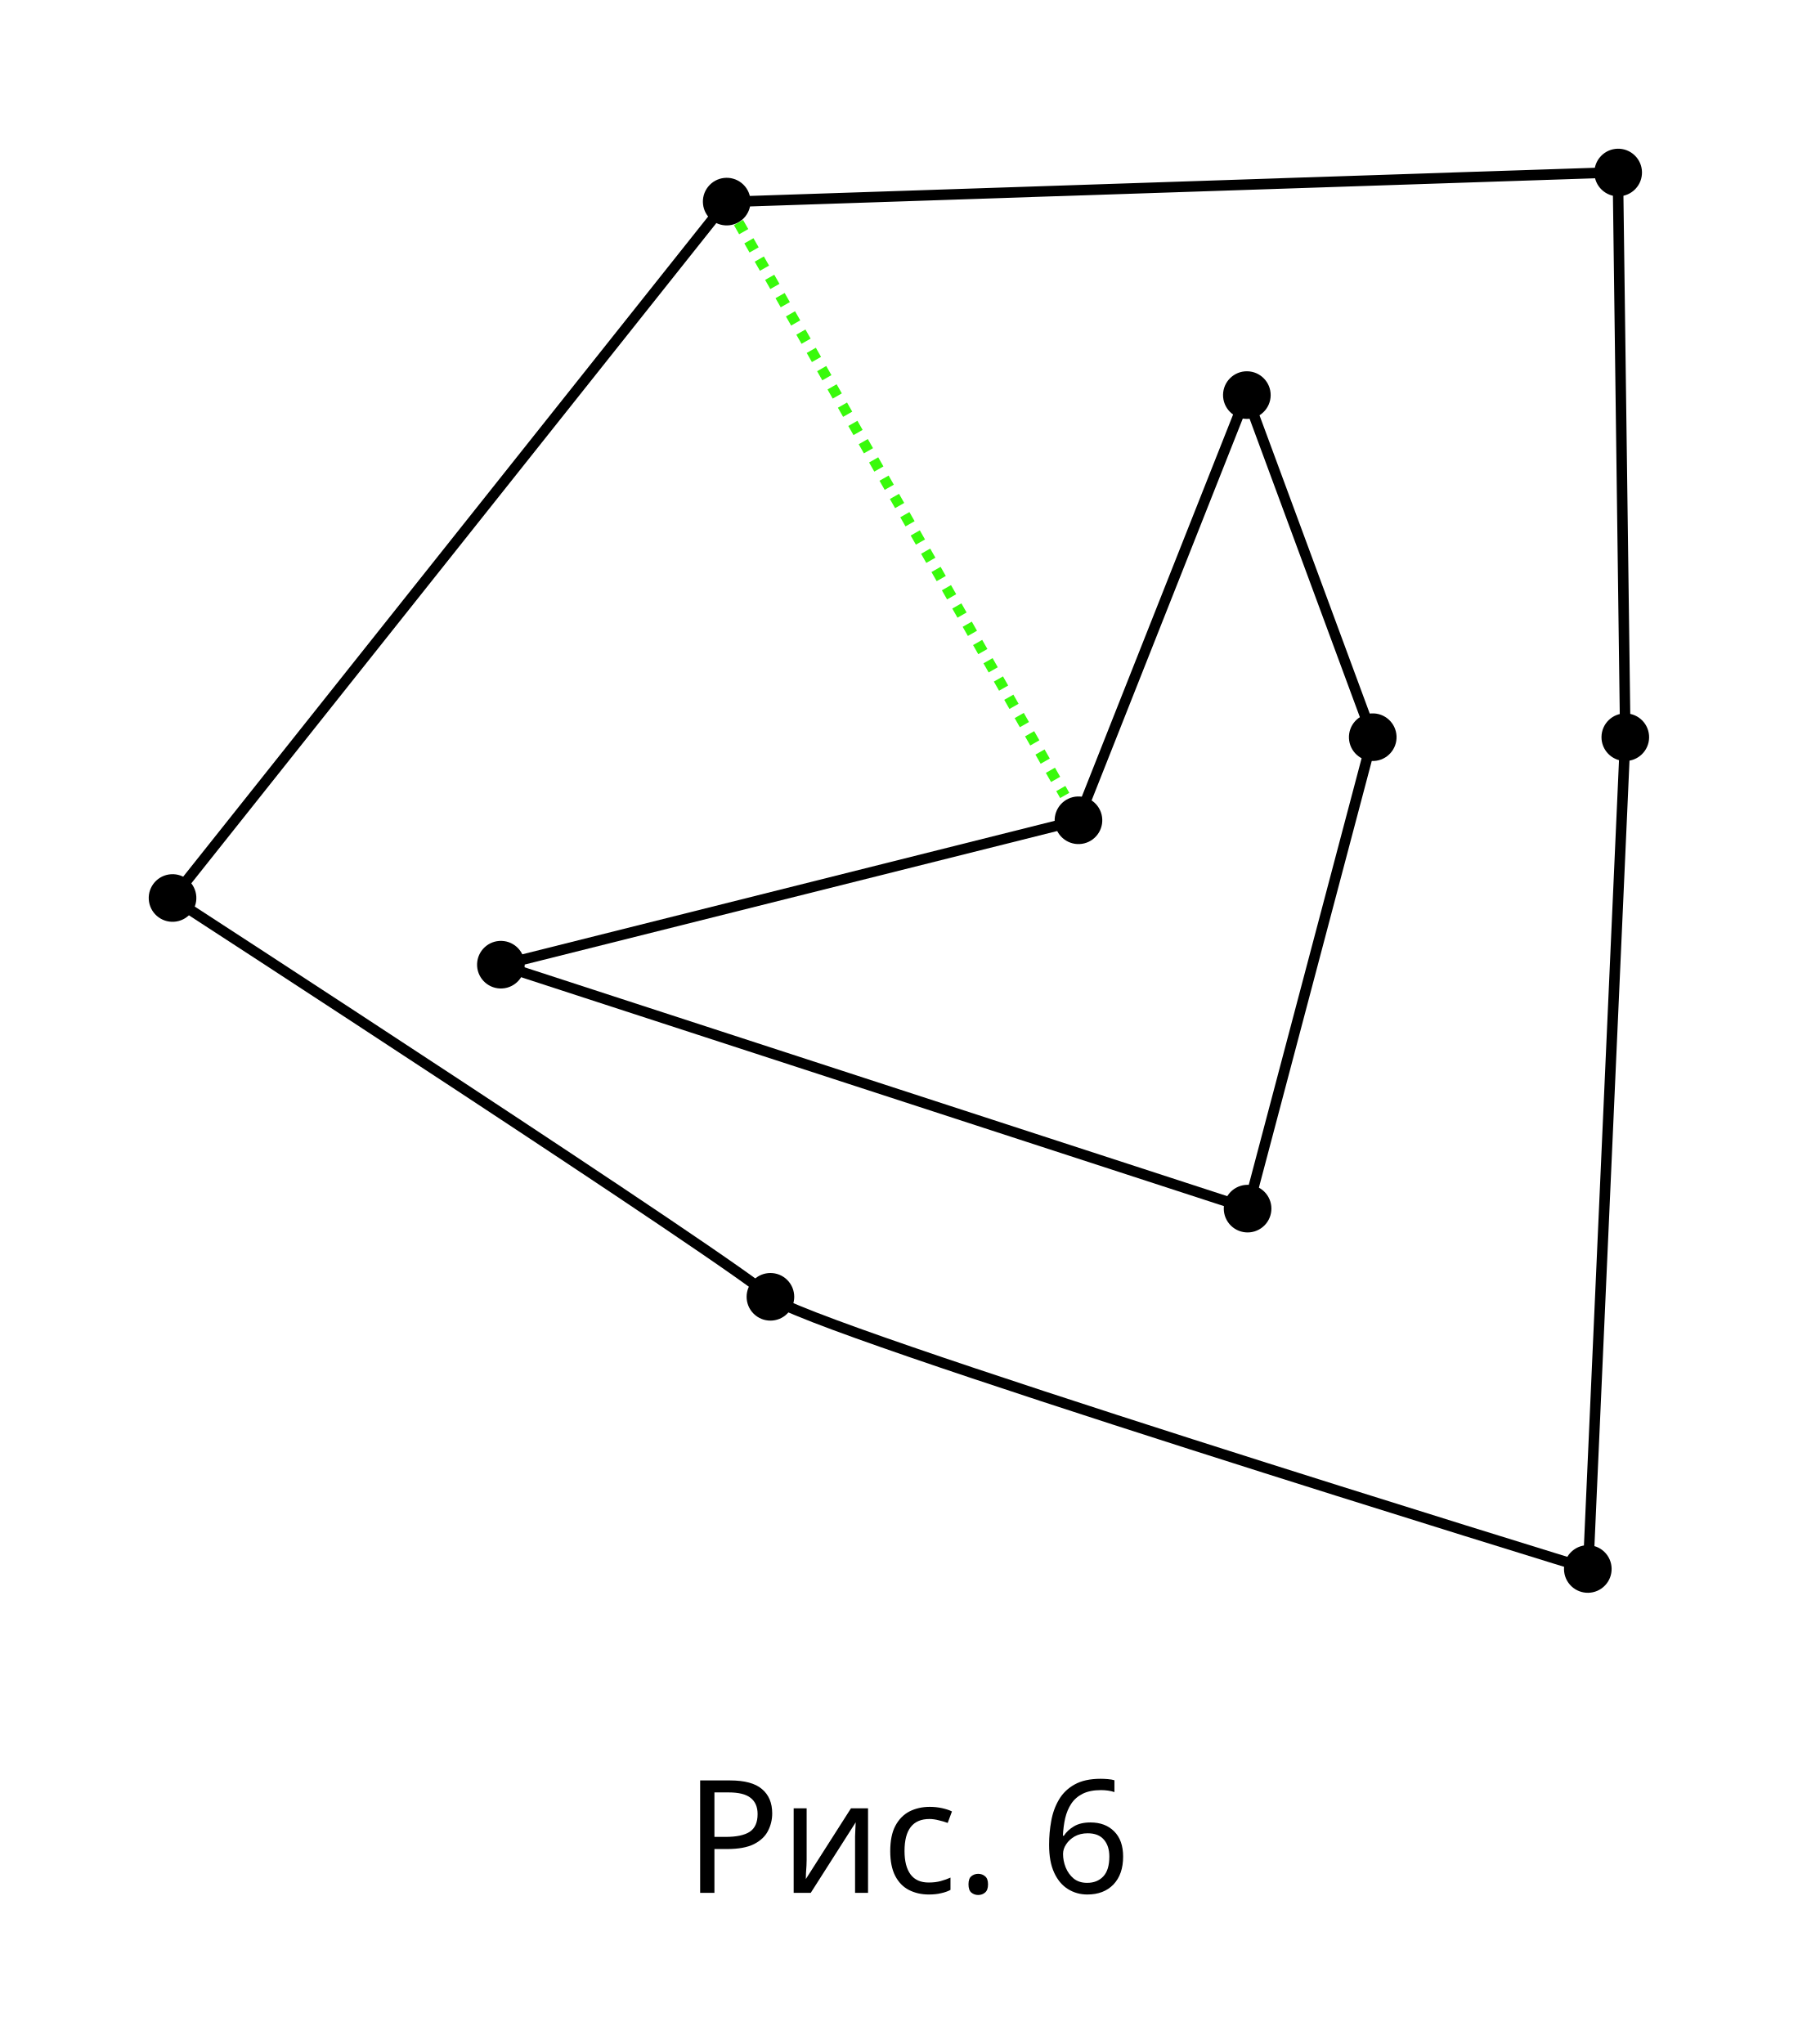
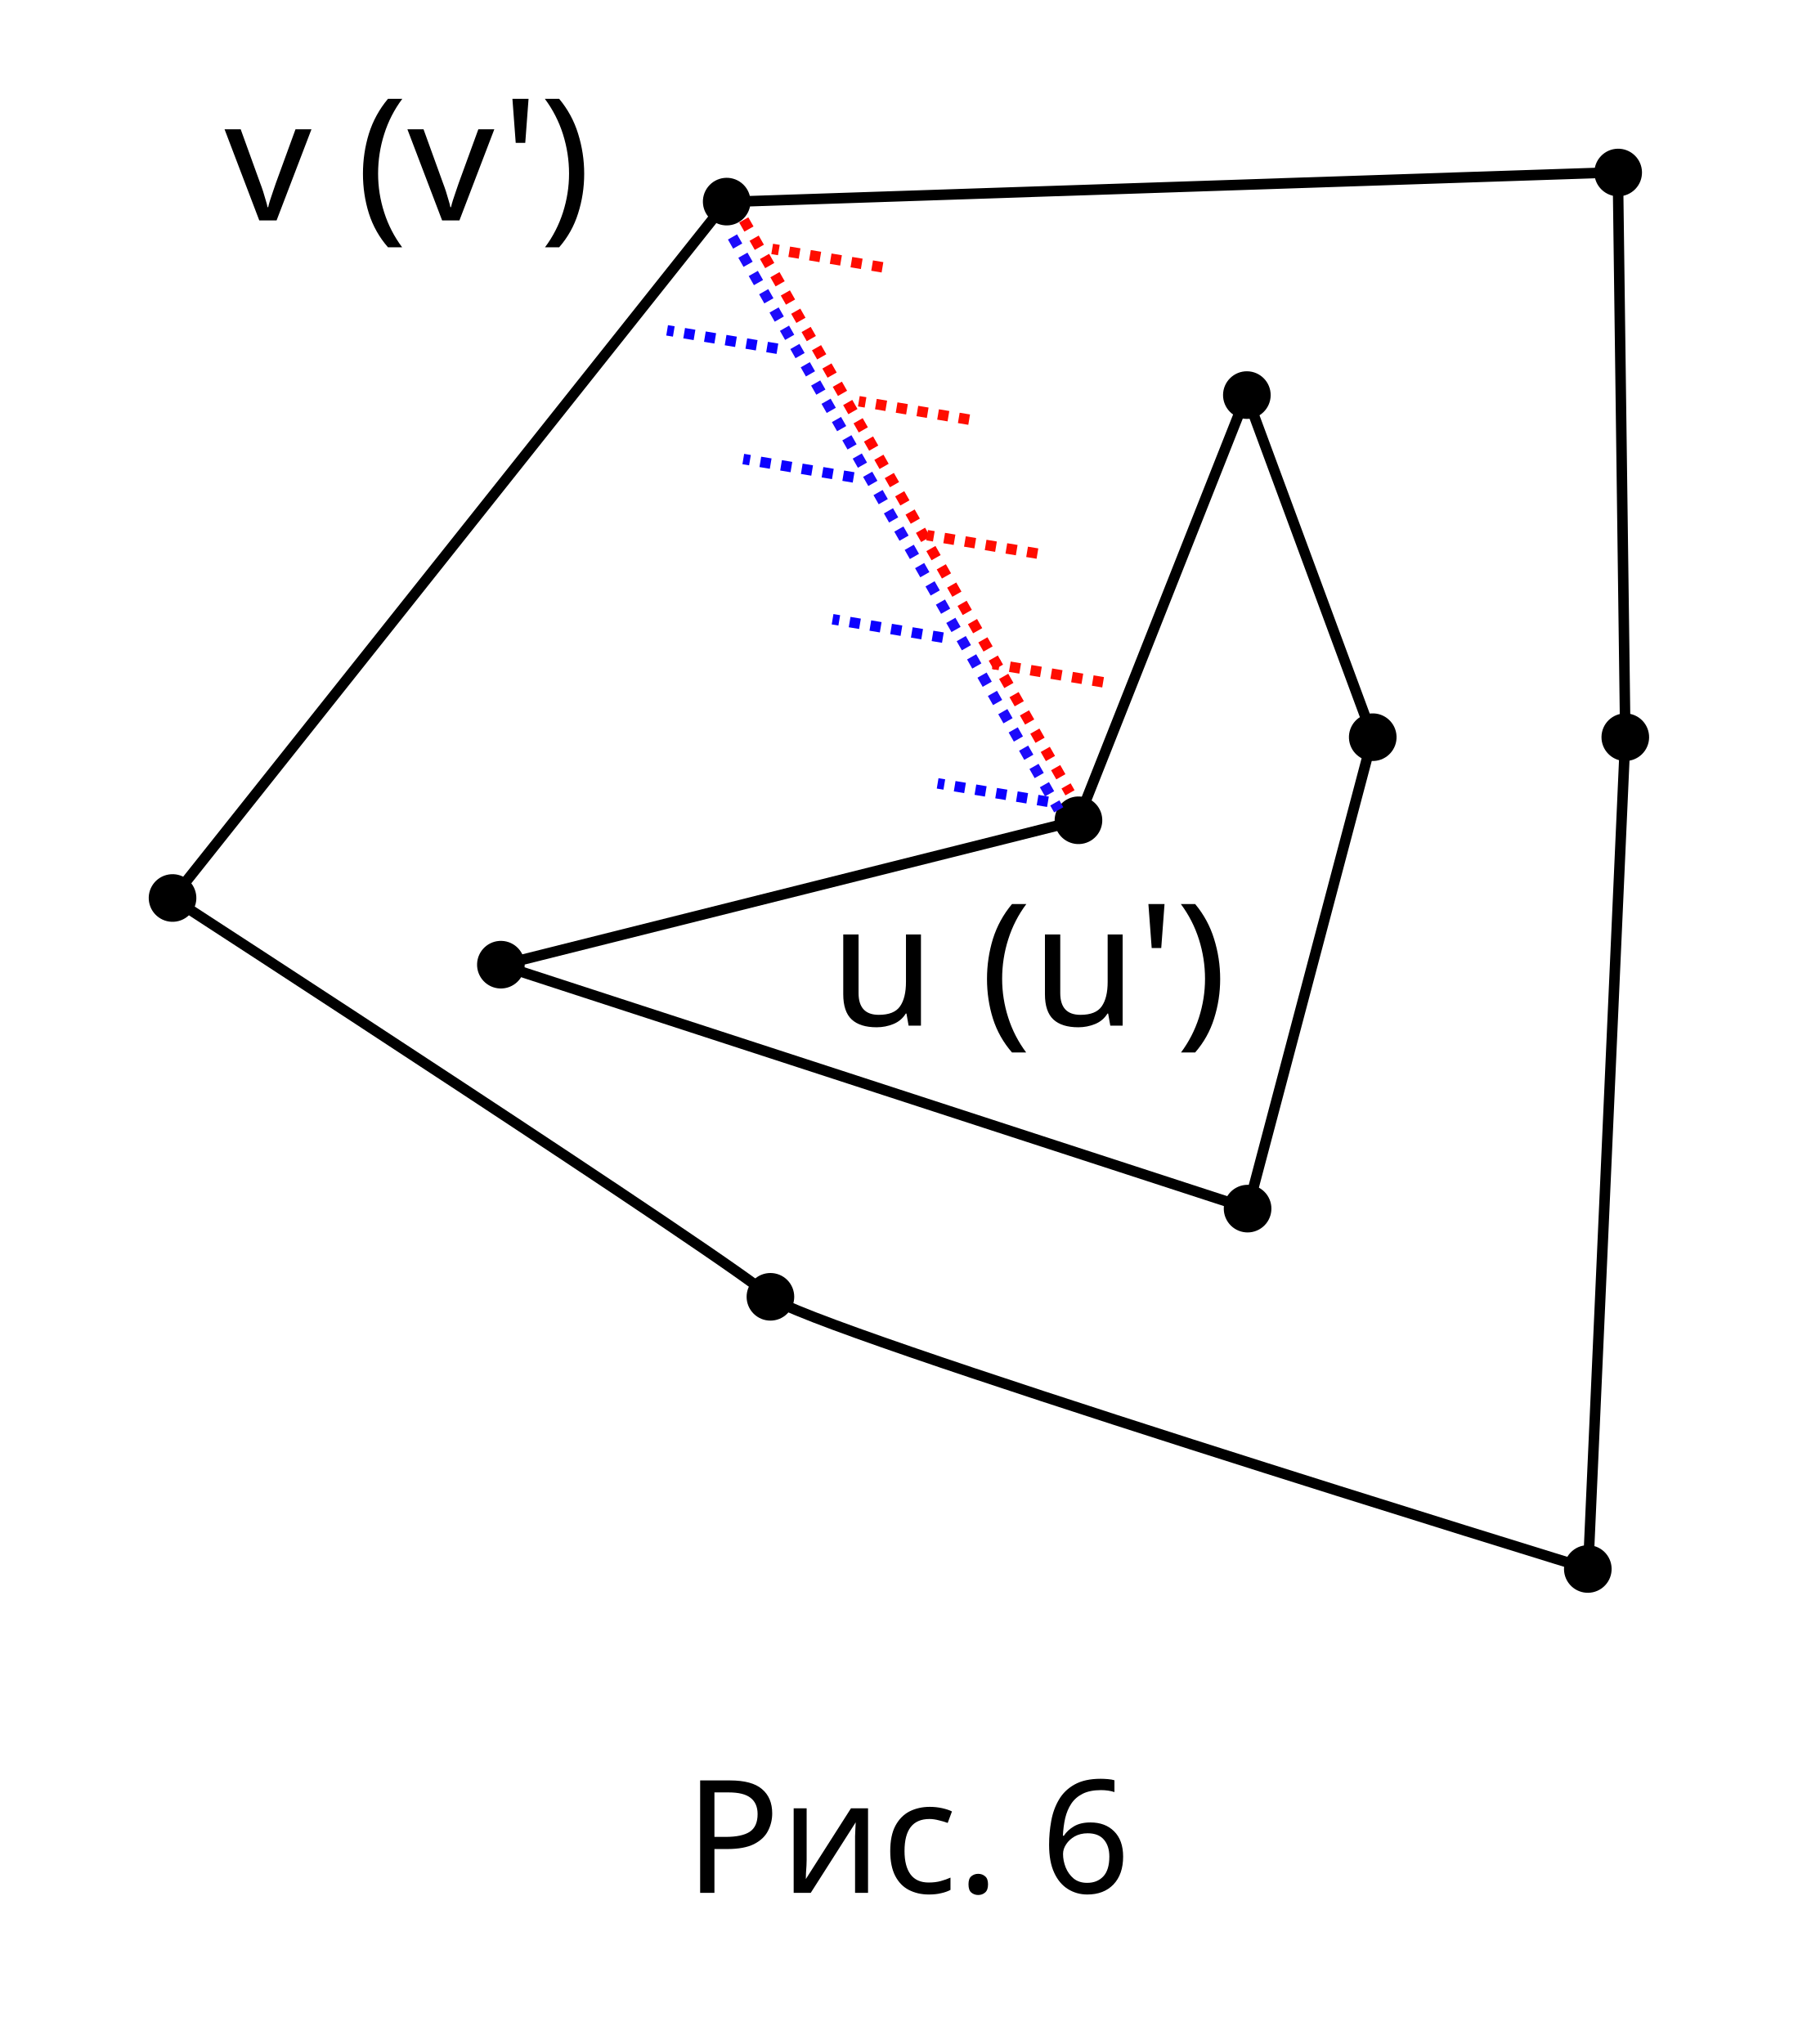
<svg xmlns="http://www.w3.org/2000/svg" xmlns:ns1="http://www.openswatchbook.org/uri/2009/osb" width="48.296mm" height="54.912mm" viewBox="0 0 171.129 194.57" id="svg10378" version="1.1">
  <defs id="defs10380">
    <marker orient="auto" refY="0" refX="0" id="marker7175" style="overflow:visible">
      <path id="path7177" d="m -2.5,-1 c 0,2.76 -2.24,5 -5,5 -2.76,0 -5,-2.24 -5,-5 0,-2.76 2.24,-5 5,-5 2.76,0 5,2.24 5,5 z" style="fill:#000000;fill-opacity:1;fill-rule:evenodd;stroke:#000000;stroke-width:1pt;stroke-opacity:1" transform="matrix(0.4,0,0,0.4,2.96,0.4)" />
    </marker>
    <marker orient="auto" refY="0" refX="0" id="marker7171" style="overflow:visible">
      <path id="path7173" d="m -2.5,-1 c 0,2.76 -2.24,5 -5,5 -2.76,0 -5,-2.24 -5,-5 0,-2.76 2.24,-5 5,-5 2.76,0 5,2.24 5,5 z" style="fill:#000000;fill-opacity:1;fill-rule:evenodd;stroke:#000000;stroke-width:1pt;stroke-opacity:1" transform="matrix(0.4,0,0,0.4,2.96,0.4)" />
    </marker>
    <marker orient="auto" refY="0" refX="0" id="marker7167" style="overflow:visible">
      <path id="path7169" d="m -2.5,-1 c 0,2.76 -2.24,5 -5,5 -2.76,0 -5,-2.24 -5,-5 0,-2.76 2.24,-5 5,-5 2.76,0 5,2.24 5,5 z" style="fill:#000000;fill-opacity:1;fill-rule:evenodd;stroke:#000000;stroke-width:1pt;stroke-opacity:1" transform="matrix(0.4,0,0,0.4,2.96,0.4)" />
    </marker>
    <marker orient="auto" refY="0" refX="0" id="marker7163" style="overflow:visible">
      <path id="path7165" d="m -2.5,-1 c 0,2.76 -2.24,5 -5,5 -2.76,0 -5,-2.24 -5,-5 0,-2.76 2.24,-5 5,-5 2.76,0 5,2.24 5,5 z" style="fill:#000000;fill-opacity:1;fill-rule:evenodd;stroke:#000000;stroke-width:1pt;stroke-opacity:1" transform="matrix(0.4,0,0,0.4,2.96,0.4)" />
    </marker>
    <marker orient="auto" refY="0" refX="0" id="marker7085" style="overflow:visible">
      <path id="path7087" d="m -2.5,-1 c 0,2.76 -2.24,5 -5,5 -2.76,0 -5,-2.24 -5,-5 0,-2.76 2.24,-5 5,-5 2.76,0 5,2.24 5,5 z" style="fill:#ff0000;fill-opacity:1;fill-rule:evenodd;stroke:#ff0000;stroke-width:1pt;stroke-opacity:1" transform="matrix(0.4,0,0,0.4,2.96,0.4)" />
    </marker>
    <marker orient="auto" refY="0" refX="0" id="marker7081" style="overflow:visible">
      <path id="path7083" d="m -2.5,-1 c 0,2.76 -2.24,5 -5,5 -2.76,0 -5,-2.24 -5,-5 0,-2.76 2.24,-5 5,-5 2.76,0 5,2.24 5,5 z" style="fill:#ff0000;fill-opacity:1;fill-rule:evenodd;stroke:#ff0000;stroke-width:1pt;stroke-opacity:1" transform="matrix(0.4,0,0,0.4,2.96,0.4)" />
    </marker>
    <marker style="overflow:visible" id="marker7071" refX="0" refY="0" orient="auto">
      <g id="g7073" style="fill:#ff0000;fill-opacity:1;stroke:#ff0000;stroke-opacity:1" transform="translate(-13,0)">
        <circle id="circle7075" r="0.8" cy="0" cx="3" style="fill:#ff0000;fill-opacity:1;stroke:#ff0000;stroke-opacity:1" />
        <circle id="circle7077" r="0.8" cy="0" cx="6.5" style="fill:#ff0000;fill-opacity:1;stroke:#ff0000;stroke-opacity:1" />
        <circle id="circle7079" r="0.8" cy="0" cx="10" style="fill:#ff0000;fill-opacity:1;stroke:#ff0000;stroke-opacity:1" />
      </g>
    </marker>
    <marker style="overflow:visible" id="marker7059" refX="0" refY="0" orient="auto">
      <g id="g7061" style="fill:#000000;fill-opacity:1;stroke:#000000;stroke-opacity:1">
        <circle id="circle7063" r="0.8" cy="0" cx="3" style="fill:#000000;fill-opacity:1;stroke:#000000;stroke-opacity:1" />
        <circle id="circle7065" r="0.8" cy="0" cx="6.5" style="fill:#000000;fill-opacity:1;stroke:#000000;stroke-opacity:1" />
        <circle id="circle7067" r="0.8" cy="0" cx="10" style="fill:#000000;fill-opacity:1;stroke:#000000;stroke-opacity:1" />
      </g>
    </marker>
    <marker style="overflow:visible" id="marker7049" refX="0" refY="0" orient="auto">
      <g id="g7051" style="fill:#000000;fill-opacity:1;stroke:#000000;stroke-opacity:1" transform="translate(-13,0)">
        <circle id="circle7053" r="0.8" cy="0" cx="3" style="fill:#000000;fill-opacity:1;stroke:#000000;stroke-opacity:1" />
        <circle id="circle7055" r="0.8" cy="0" cx="6.5" style="fill:#000000;fill-opacity:1;stroke:#000000;stroke-opacity:1" />
        <circle id="circle7057" r="0.8" cy="0" cx="10" style="fill:#000000;fill-opacity:1;stroke:#000000;stroke-opacity:1" />
      </g>
    </marker>
    <marker orient="auto" refY="0" refX="0" id="marker7045" style="overflow:visible">
      <path id="path7047" d="m -2.5,-1 c 0,2.76 -2.24,5 -5,5 -2.76,0 -5,-2.24 -5,-5 0,-2.76 2.24,-5 5,-5 2.76,0 5,2.24 5,5 z" style="fill:#000000;fill-opacity:1;fill-rule:evenodd;stroke:#000000;stroke-width:1pt;stroke-opacity:1" transform="matrix(0.4,0,0,0.4,2.96,0.4)" />
    </marker>
    <marker style="overflow:visible" id="InfiniteLineEnd" refX="0" refY="0" orient="auto">
      <g id="g4479" style="fill:#ff0202;fill-opacity:1;stroke:#ff0202;stroke-opacity:1">
        <circle id="circle4481" r="0.8" cy="0" cx="3" style="fill:#ff0202;fill-opacity:1;stroke:#ff0202;stroke-opacity:1" />
        <circle id="circle4483" r="0.8" cy="0" cx="6.5" style="fill:#ff0202;fill-opacity:1;stroke:#ff0202;stroke-opacity:1" />
        <circle id="circle4485" r="0.8" cy="0" cx="10" style="fill:#ff0202;fill-opacity:1;stroke:#ff0202;stroke-opacity:1" />
      </g>
    </marker>
    <marker style="overflow:visible" id="InfiniteLineStart" refX="0" refY="0" orient="auto">
      <g id="g4488" style="fill:#ff0202;fill-opacity:1;stroke:#ff0202;stroke-opacity:1" transform="translate(-13,0)">
        <circle id="circle4490" r="0.8" cy="0" cx="3" style="fill:#ff0202;fill-opacity:1;stroke:#ff0202;stroke-opacity:1" />
        <circle id="circle4492" r="0.8" cy="0" cx="6.5" style="fill:#ff0202;fill-opacity:1;stroke:#ff0202;stroke-opacity:1" />
        <circle id="circle4494" r="0.8" cy="0" cx="10" style="fill:#ff0202;fill-opacity:1;stroke:#ff0202;stroke-opacity:1" />
      </g>
    </marker>
    <marker orient="auto" refY="0" refX="0" id="marker7031" style="overflow:visible">
      <path id="path7033" d="m -2.5,-1 c 0,2.76 -2.24,5 -5,5 -2.76,0 -5,-2.24 -5,-5 0,-2.76 2.24,-5 5,-5 2.76,0 5,2.24 5,5 z" style="fill:#ff0202;fill-opacity:1;fill-rule:evenodd;stroke:#ff0202;stroke-width:1pt;stroke-opacity:1" transform="matrix(0.4,0,0,0.4,2.96,0.4)" />
    </marker>
    <marker orient="auto" refY="0" refX="0" id="marker4973" style="overflow:visible">
      <path id="path4975" d="m -2.5,-1 c 0,2.76 -2.24,5 -5,5 -2.76,0 -5,-2.24 -5,-5 0,-2.76 2.24,-5 5,-5 2.76,0 5,2.24 5,5 z" style="fill:#070606;fill-opacity:1;fill-rule:evenodd;stroke:#fd0000;stroke-width:1pt;stroke-opacity:1" transform="matrix(0.4,0,0,0.4,2.96,0.4)" />
    </marker>
    <marker orient="auto" refY="0" refX="0" id="marker4969" style="overflow:visible">
      <path id="path4971" d="m -2.5,-1 c 0,2.76 -2.24,5 -5,5 -2.76,0 -5,-2.24 -5,-5 0,-2.76 2.24,-5 5,-5 2.76,0 5,2.24 5,5 z" style="fill:#070606;fill-opacity:1;fill-rule:evenodd;stroke:#fd0000;stroke-width:1pt;stroke-opacity:1" transform="matrix(0.4,0,0,0.4,2.96,0.4)" />
    </marker>
    <marker orient="auto" refY="0" refX="0" id="marker4965" style="overflow:visible">
      <path id="path4967" d="m -2.5,-1 c 0,2.76 -2.24,5 -5,5 -2.76,0 -5,-2.24 -5,-5 0,-2.76 2.24,-5 5,-5 2.76,0 5,2.24 5,5 z" style="fill:#070606;fill-opacity:1;fill-rule:evenodd;stroke:#fd0000;stroke-width:1pt;stroke-opacity:1" transform="matrix(0.8,0,0,0.8,5.92,0.8)" />
    </marker>
    <marker orient="auto" refY="0" refX="0" id="marker4897" style="overflow:visible">
      <path id="path4899" d="m -2.5,-1 c 0,2.76 -2.24,5 -5,5 -2.76,0 -5,-2.24 -5,-5 0,-2.76 2.24,-5 5,-5 2.76,0 5,2.24 5,5 z" style="fill:#000000;fill-opacity:1;fill-rule:evenodd;stroke:#000000;stroke-width:1pt;stroke-opacity:1" transform="matrix(0.4,0,0,0.4,2.96,0.4)" />
    </marker>
    <marker orient="auto" refY="0" refX="0" id="marker4893" style="overflow:visible">
      <path id="path4895" d="m -2.5,-1 c 0,2.76 -2.24,5 -5,5 -2.76,0 -5,-2.24 -5,-5 0,-2.76 2.24,-5 5,-5 2.76,0 5,2.24 5,5 z" style="fill:#000000;fill-opacity:1;fill-rule:evenodd;stroke:#000000;stroke-width:1pt;stroke-opacity:1" transform="matrix(0.4,0,0,0.4,2.96,0.4)" />
    </marker>
    <marker orient="auto" refY="0" refX="0" id="marker4614" style="overflow:visible">
      <path id="path4616" d="m -2.5,-1 c 0,2.76 -2.24,5 -5,5 -2.76,0 -5,-2.24 -5,-5 0,-2.76 2.24,-5 5,-5 2.76,0 5,2.24 5,5 z" style="fill:#35ff0b;fill-opacity:1;fill-rule:evenodd;stroke:#000000;stroke-width:1pt;stroke-opacity:1" transform="matrix(0.4,0,0,0.4,2.96,0.4)" />
    </marker>
    <marker orient="auto" refY="0" refX="0" id="marker4610" style="overflow:visible">
      <path id="path4612" d="m -2.5,-1 c 0,2.76 -2.24,5 -5,5 -2.76,0 -5,-2.24 -5,-5 0,-2.76 2.24,-5 5,-5 2.76,0 5,2.24 5,5 z" style="fill:#35ff0b;fill-opacity:1;fill-rule:evenodd;stroke:#000000;stroke-width:1pt;stroke-opacity:1" transform="matrix(0.4,0,0,0.4,2.96,0.4)" />
    </marker>
    <marker orient="auto" refY="0" refX="0" id="marker4606" style="overflow:visible">
      <path id="path4608" d="m -2.5,-1 c 0,2.76 -2.24,5 -5,5 -2.76,0 -5,-2.24 -5,-5 0,-2.76 2.24,-5 5,-5 2.76,0 5,2.24 5,5 z" style="fill:#ffff0b;fill-opacity:1;fill-rule:evenodd;stroke:#000000;stroke-width:1pt;stroke-opacity:1" transform="matrix(0.4,0,0,0.4,2.96,0.4)" />
    </marker>
    <marker orient="auto" refY="0" refX="0" id="marker4581" style="overflow:visible">
      <path id="path4583" d="m -2.5,-1 c 0,2.76 -2.24,5 -5,5 -2.76,0 -5,-2.24 -5,-5 0,-2.76 2.24,-5 5,-5 2.76,0 5,2.24 5,5 z" style="fill:#000000;fill-opacity:1;fill-rule:evenodd;stroke:#000000;stroke-width:1pt;stroke-opacity:1" transform="matrix(0.4,0,0,0.4,2.96,0.4)" />
    </marker>
    <marker orient="auto" refY="0" refX="0" id="marker4532" style="overflow:visible">
      <path id="path4534" d="m -2.5,-1 c 0,2.76 -2.24,5 -5,5 -2.76,0 -5,-2.24 -5,-5 0,-2.76 2.24,-5 5,-5 2.76,0 5,2.24 5,5 z" style="fill:#0e17f9;fill-opacity:1;fill-rule:evenodd;stroke:#0009ee;stroke-width:1pt;stroke-opacity:1" transform="matrix(0.4,0,0,0.4,2.96,0.4)" />
    </marker>
    <marker orient="auto" refY="0" refX="0" id="marker4528" style="overflow:visible">
      <path id="path4530" d="m -2.5,-1 c 0,2.76 -2.24,5 -5,5 -2.76,0 -5,-2.24 -5,-5 0,-2.76 2.24,-5 5,-5 2.76,0 5,2.24 5,5 z" style="fill:#0e17f9;fill-opacity:1;fill-rule:evenodd;stroke:#0009ee;stroke-width:1pt;stroke-opacity:1" transform="matrix(0.4,0,0,0.4,2.96,0.4)" />
    </marker>
    <marker orient="auto" refY="0" refX="0" id="DotL" style="overflow:visible">
      <path id="path4305" d="m -2.5,-1 c 0,2.76 -2.24,5 -5,5 -2.76,0 -5,-2.24 -5,-5 0,-2.76 2.24,-5 5,-5 2.76,0 5,2.24 5,5 z" style="fill:#0e17f9;fill-opacity:1;fill-rule:evenodd;stroke:#0009ee;stroke-width:1pt;stroke-opacity:1" transform="matrix(0.8,0,0,0.8,5.92,0.8)" />
    </marker>
    <marker orient="auto" refY="0" refX="0" id="marker4520" style="overflow:visible">
      <path id="path4522" d="m -2.5,-1 c 0,2.76 -2.24,5 -5,5 -2.76,0 -5,-2.24 -5,-5 0,-2.76 2.24,-5 5,-5 2.76,0 5,2.24 5,5 z" style="fill:#150ef9;fill-opacity:1;fill-rule:evenodd;stroke:#2109ff;stroke-width:1pt;stroke-opacity:1" transform="matrix(0.4,0,0,0.4,2.96,0.4)" />
    </marker>
    <marker orient="auto" refY="0" refX="0" id="marker4516" style="overflow:visible">
      <path id="path4518" d="m -2.5,-1 c 0,2.76 -2.24,5 -5,5 -2.76,0 -5,-2.24 -5,-5 0,-2.76 2.24,-5 5,-5 2.76,0 5,2.24 5,5 z" style="fill:#150ef9;fill-opacity:1;fill-rule:evenodd;stroke:#2109ff;stroke-width:1pt;stroke-opacity:1" transform="matrix(0.4,0,0,0.4,2.96,0.4)" />
    </marker>
    <marker orient="auto" refY="0" refX="0" id="marker4510" style="overflow:visible">
      <path id="path4512" d="m -2.5,-1 c 0,2.76 -2.24,5 -5,5 -2.76,0 -5,-2.24 -5,-5 0,-2.76 2.24,-5 5,-5 2.76,0 5,2.24 5,5 z" style="fill:#000000;fill-opacity:1;fill-rule:evenodd;stroke:#000000;stroke-width:1pt;stroke-opacity:1" transform="matrix(0.4,0,0,0.4,2.96,0.4)" />
    </marker>
    <marker orient="auto" refY="0" refX="0" id="marker4506" style="overflow:visible">
      <path id="path4508" d="m -2.5,-1 c 0,2.76 -2.24,5 -5,5 -2.76,0 -5,-2.24 -5,-5 0,-2.76 2.24,-5 5,-5 2.76,0 5,2.24 5,5 z" style="fill:#000000;fill-opacity:1;fill-rule:evenodd;stroke:#000000;stroke-width:1pt;stroke-opacity:1" transform="matrix(0.4,0,0,0.4,2.96,0.4)" />
    </marker>
    <marker orient="auto" refY="0" refX="0" id="marker4502" style="overflow:visible">
      <path id="path4504" d="m -2.5,-1 c 0,2.76 -2.24,5 -5,5 -2.76,0 -5,-2.24 -5,-5 0,-2.76 2.24,-5 5,-5 2.76,0 5,2.24 5,5 z" style="fill:#000000;fill-opacity:1;fill-rule:evenodd;stroke:#000000;stroke-width:1pt;stroke-opacity:1" transform="matrix(0.4,0,0,0.4,2.96,0.4)" />
    </marker>
    <marker orient="auto" refY="0" refX="0" id="DotM" style="overflow:visible">
      <path id="path4308" d="m -2.5,-1 c 0,2.76 -2.24,5 -5,5 -2.76,0 -5,-2.24 -5,-5 0,-2.76 2.24,-5 5,-5 2.76,0 5,2.24 5,5 z" style="fill:#000000;fill-opacity:1;fill-rule:evenodd;stroke:#000000;stroke-width:1pt;stroke-opacity:1" transform="matrix(0.4,0,0,0.4,2.96,0.4)" />
    </marker>
    <marker orient="auto" refY="0" refX="0" id="marker52126" style="overflow:visible">
      <path id="path52128" d="m -2.5,-1 c 0,2.76 -2.24,5 -5,5 -2.76,0 -5,-2.24 -5,-5 0,-2.76 2.24,-5 5,-5 2.76,0 5,2.24 5,5 z" style="fill:#e4e5d0;fill-opacity:1;fill-rule:evenodd;stroke:#000000;stroke-width:1pt;stroke-opacity:1" transform="matrix(0.4,0,0,0.4,2.96,0.4)" />
    </marker>
    <linearGradient id="linearGradient34535" ns1:paint="solid">
      <stop style="stop-color:#f9ff0b;stop-opacity:1;" offset="0" id="stop34537" />
    </linearGradient>
    <marker style="overflow:visible" id="marker13979" refX="0" refY="0" orient="auto">
      <path transform="matrix(0.4,0,0,0.4,2.96,0.4)" style="fill:#e4e5d0;fill-opacity:1;fill-rule:evenodd;stroke:#000000;stroke-width:1pt;stroke-opacity:1" d="m -2.5,-1 c 0,2.76 -2.24,5 -5,5 -2.76,0 -5,-2.24 -5,-5 0,-2.76 2.24,-5 5,-5 2.76,0 5,2.24 5,5 z" id="path13981" />
    </marker>
    <marker style="overflow:visible" id="marker13894" refX="0" refY="0" orient="auto">
      <path transform="matrix(0.4,0,0,0.4,2.96,0.4)" style="fill:#e4e5d0;fill-opacity:1;fill-rule:evenodd;stroke:#000000;stroke-width:1pt;stroke-opacity:1" d="m -2.5,-1 c 0,2.76 -2.24,5 -5,5 -2.76,0 -5,-2.24 -5,-5 0,-2.76 2.24,-5 5,-5 2.76,0 5,2.24 5,5 z" id="path13896" />
    </marker>
    <marker style="overflow:visible" id="marker13833" refX="0" refY="0" orient="auto">
      <path transform="matrix(0.4,0,0,0.4,2.96,0.4)" style="fill:#29ff00;fill-opacity:1;fill-rule:evenodd;stroke:#00ff00;stroke-width:1pt;stroke-opacity:1" d="m -2.5,-1 c 0,2.76 -2.24,5 -5,5 -2.76,0 -5,-2.24 -5,-5 0,-2.76 2.24,-5 5,-5 2.76,0 5,2.24 5,5 z" id="path13835" />
    </marker>
    <marker style="overflow:visible" id="marker13766" refX="0" refY="0" orient="auto">
      <path transform="matrix(0.4,0,0,0.4,2.96,0.4)" style="fill:#fdff0b;fill-opacity:1;fill-rule:evenodd;stroke:#0000ff;stroke-width:1pt;stroke-opacity:1" d="m -2.5,-1 c 0,2.76 -2.24,5 -5,5 -2.76,0 -5,-2.24 -5,-5 0,-2.76 2.24,-5 5,-5 2.76,0 5,2.24 5,5 z" id="path13768" />
    </marker>
    <marker orient="auto" refY="0" refX="0" id="Arrow2Sstart" style="overflow:visible">
      <path id="path4599" style="fill:#000000;fill-opacity:1;fill-rule:evenodd;stroke:#000000;stroke-width:0.625;stroke-linejoin:round;stroke-opacity:1" d="M 8.719,4.034 -2.207,0.016 8.719,-4.002 c -1.745,2.372 -1.735,5.617 -6e-7,8.035 z" transform="matrix(0.3,0,0,0.3,-0.69,0)" />
    </marker>
    <marker style="overflow:visible" id="DistanceStart" refX="0" refY="0" orient="auto">
      <g id="g2300" style="fill:#000000;fill-opacity:1;stroke:#000000;stroke-opacity:1">
        <path style="fill:#000000;fill-opacity:1;stroke:#000000;stroke-width:1.15;stroke-linecap:square;stroke-opacity:1" d="M 0,0 2,0" id="path2306" />
        <path style="fill:#000000;fill-opacity:1;fill-rule:evenodd;stroke:#000000;stroke-opacity:1" d="M 0,0 13,4 9,0 13,-4 0,0 Z" id="path2302" />
        <path style="fill:#000000;fill-opacity:1;stroke:#000000;stroke-width:1;stroke-linecap:square;stroke-opacity:1" d="M 0,-4 0,40" id="path2304" />
      </g>
    </marker>
    <marker style="overflow:visible" id="marker13766-3" refX="0" refY="0" orient="auto">
      <path transform="matrix(0.4,0,0,0.4,2.96,0.4)" style="fill:#f9ff0b;fill-opacity:1;fill-rule:evenodd;stroke:#fe0b22;stroke-width:1pt;stroke-opacity:1" d="m -2.5,-1 c 0,2.76 -2.24,5 -5,5 -2.76,0 -5,-2.24 -5,-5 0,-2.76 2.24,-5 5,-5 2.76,0 5,2.24 5,5 z" id="path13768-7" />
    </marker>
    <marker style="overflow:visible" id="marker15396-5" refX="0" refY="0" orient="auto">
      <path transform="matrix(0.4,0,0,0.4,2.96,0.4)" style="fill:#f9ff0b;fill-opacity:1;fill-rule:evenodd;stroke:#fe0b22;stroke-width:1pt;stroke-opacity:1" d="m -2.5,-1 c 0,2.76 -2.24,5 -5,5 -2.76,0 -5,-2.24 -5,-5 0,-2.76 2.24,-5 5,-5 2.76,0 5,2.24 5,5 z" id="path15398-9" />
    </marker>
    <marker style="overflow:visible" id="marker13766-3-7" refX="0" refY="0" orient="auto">
      <path transform="matrix(0.4,0,0,0.4,2.96,0.4)" style="fill:#e4e5d0;fill-opacity:1;fill-rule:evenodd;stroke:#fe0b22;stroke-width:1pt;stroke-opacity:1" d="m -2.5,-1 c 0,2.76 -2.24,5 -5,5 -2.76,0 -5,-2.24 -5,-5 0,-2.76 2.24,-5 5,-5 2.76,0 5,2.24 5,5 z" id="path13768-7-3" />
    </marker>
    <marker style="overflow:visible" id="marker15396-5-6" refX="0" refY="0" orient="auto">
      <path transform="matrix(0.4,0,0,0.4,2.96,0.4)" style="fill:#e4e5d0;fill-opacity:1;fill-rule:evenodd;stroke:#fe0b22;stroke-width:1pt;stroke-opacity:1" d="m -2.5,-1 c 0,2.76 -2.24,5 -5,5 -2.76,0 -5,-2.24 -5,-5 0,-2.76 2.24,-5 5,-5 2.76,0 5,2.24 5,5 z" id="path15398-9-1" />
    </marker>
    <marker style="overflow:visible" id="marker13766-3-9" refX="0" refY="0" orient="auto">
      <path transform="matrix(0.4,0,0,0.4,2.96,0.4)" style="fill:#f9ff0b;fill-opacity:1;fill-rule:evenodd;stroke:#fe0b22;stroke-width:1pt;stroke-opacity:1" d="m -2.5,-1 c 0,2.76 -2.24,5 -5,5 -2.76,0 -5,-2.24 -5,-5 0,-2.76 2.24,-5 5,-5 2.76,0 5,2.24 5,5 z" id="path13768-7-31" />
    </marker>
    <marker style="overflow:visible" id="marker15396-5-9" refX="0" refY="0" orient="auto">
      <path transform="matrix(0.4,0,0,0.4,2.96,0.4)" style="fill:#f9ff0b;fill-opacity:1;fill-rule:evenodd;stroke:#fe0b22;stroke-width:1pt;stroke-opacity:1" d="m -2.5,-1 c 0,2.76 -2.24,5 -5,5 -2.76,0 -5,-2.24 -5,-5 0,-2.76 2.24,-5 5,-5 2.76,0 5,2.24 5,5 z" id="path15398-9-4" />
    </marker>
    <marker style="overflow:visible" id="marker13766-3-0" refX="0" refY="0" orient="auto">
      <path transform="matrix(0.4,0,0,0.4,2.96,0.4)" style="fill:#f9ff0b;fill-opacity:1;fill-rule:evenodd;stroke:#fe0b22;stroke-width:1pt;stroke-opacity:1" d="m -2.5,-1 c 0,2.76 -2.24,5 -5,5 -2.76,0 -5,-2.24 -5,-5 0,-2.76 2.24,-5 5,-5 2.76,0 5,2.24 5,5 z" id="path13768-7-36" />
    </marker>
    <marker style="overflow:visible" id="marker15396-5-1" refX="0" refY="0" orient="auto">
      <path transform="matrix(0.4,0,0,0.4,2.96,0.4)" style="fill:#f9ff0b;fill-opacity:1;fill-rule:evenodd;stroke:#fe0b22;stroke-width:1pt;stroke-opacity:1" d="m -2.5,-1 c 0,2.76 -2.24,5 -5,5 -2.76,0 -5,-2.24 -5,-5 0,-2.76 2.24,-5 5,-5 2.76,0 5,2.24 5,5 z" id="path15398-9-0" />
    </marker>
    <marker style="overflow:visible" id="marker13766-3-0-6" refX="0" refY="0" orient="auto">
      <path transform="matrix(0.4,0,0,0.4,2.96,0.4)" style="fill:#f9ff0b;fill-opacity:1;fill-rule:evenodd;stroke:#fe0b22;stroke-width:1pt;stroke-opacity:1" d="m -2.5,-1 c 0,2.76 -2.24,5 -5,5 -2.76,0 -5,-2.24 -5,-5 0,-2.76 2.24,-5 5,-5 2.76,0 5,2.24 5,5 z" id="path13768-7-36-9" />
    </marker>
    <marker style="overflow:visible" id="marker15396-5-1-3" refX="0" refY="0" orient="auto">
      <path transform="matrix(0.4,0,0,0.4,2.96,0.4)" style="fill:#f9ff0b;fill-opacity:1;fill-rule:evenodd;stroke:#fe0b22;stroke-width:1pt;stroke-opacity:1" d="m -2.5,-1 c 0,2.76 -2.24,5 -5,5 -2.76,0 -5,-2.24 -5,-5 0,-2.76 2.24,-5 5,-5 2.76,0 5,2.24 5,5 z" id="path15398-9-0-7" />
    </marker>
    <marker style="overflow:visible" id="marker13894-5" refX="0" refY="0" orient="auto">
      <path transform="matrix(0.4,0,0,0.4,2.96,0.4)" style="fill:#e4e5d0;fill-opacity:1;fill-rule:evenodd;stroke:#000000;stroke-width:1pt;stroke-opacity:1" d="m -2.5,-1 c 0,2.76 -2.24,5 -5,5 -2.76,0 -5,-2.24 -5,-5 0,-2.76 2.24,-5 5,-5 2.76,0 5,2.24 5,5 z" id="path13896-4" />
    </marker>
    <marker style="overflow:visible" id="marker13766-3-0-4" refX="0" refY="0" orient="auto">
      <path transform="matrix(0.4,0,0,0.4,2.96,0.4)" style="fill:#f9ff0b;fill-opacity:1;fill-rule:evenodd;stroke:#fe0b22;stroke-width:1pt;stroke-opacity:1" d="m -2.5,-1 c 0,2.76 -2.24,5 -5,5 -2.76,0 -5,-2.24 -5,-5 0,-2.76 2.24,-5 5,-5 2.76,0 5,2.24 5,5 z" id="path13768-7-36-3" />
    </marker>
    <marker style="overflow:visible" id="marker15396-5-1-0" refX="0" refY="0" orient="auto">
      <path transform="matrix(0.4,0,0,0.4,2.96,0.4)" style="fill:#f9ff0b;fill-opacity:1;fill-rule:evenodd;stroke:#fe0b22;stroke-width:1pt;stroke-opacity:1" d="m -2.5,-1 c 0,2.76 -2.24,5 -5,5 -2.76,0 -5,-2.24 -5,-5 0,-2.76 2.24,-5 5,-5 2.76,0 5,2.24 5,5 z" id="path15398-9-0-78" />
    </marker>
    <marker style="overflow:visible" id="marker13894-4" refX="0" refY="0" orient="auto">
      <path transform="matrix(0.4,0,0,0.4,2.96,0.4)" style="fill:#e4e5d0;fill-opacity:1;fill-rule:evenodd;stroke:#000000;stroke-width:1pt;stroke-opacity:1" d="m -2.5,-1 c 0,2.76 -2.24,5 -5,5 -2.76,0 -5,-2.24 -5,-5 0,-2.76 2.24,-5 5,-5 2.76,0 5,2.24 5,5 z" id="path13896-3" />
    </marker>
    <marker style="overflow:visible" id="marker13766-3-0-2" refX="0" refY="0" orient="auto">
      <path transform="matrix(0.4,0,0,0.4,2.96,0.4)" style="fill:#f9ff0b;fill-opacity:1;fill-rule:evenodd;stroke:#fe0b22;stroke-width:1pt;stroke-opacity:1" d="m -2.5,-1 c 0,2.76 -2.24,5 -5,5 -2.76,0 -5,-2.24 -5,-5 0,-2.76 2.24,-5 5,-5 2.76,0 5,2.24 5,5 z" id="path13768-7-36-0" />
    </marker>
    <marker style="overflow:visible" id="marker15396-5-1-6" refX="0" refY="0" orient="auto">
      <path transform="matrix(0.4,0,0,0.4,2.96,0.4)" style="fill:#f9ff0b;fill-opacity:1;fill-rule:evenodd;stroke:#fe0b22;stroke-width:1pt;stroke-opacity:1" d="m -2.5,-1 c 0,2.76 -2.24,5 -5,5 -2.76,0 -5,-2.24 -5,-5 0,-2.76 2.24,-5 5,-5 2.76,0 5,2.24 5,5 z" id="path15398-9-0-8" />
    </marker>
    <marker style="overflow:visible" id="marker13766-3-2" refX="0" refY="0" orient="auto">
      <path transform="matrix(0.4,0,0,0.4,2.96,0.4)" style="fill:#ebff0b;fill-opacity:1;fill-rule:evenodd;stroke:#480bfe;stroke-width:1pt;stroke-opacity:1" d="m -2.5,-1 c 0,2.76 -2.24,5 -5,5 -2.76,0 -5,-2.24 -5,-5 0,-2.76 2.24,-5 5,-5 2.76,0 5,2.24 5,5 z" id="path13768-7-6" />
    </marker>
    <marker style="overflow:visible" id="marker15396-5-64" refX="0" refY="0" orient="auto">
      <path transform="matrix(0.4,0,0,0.4,2.96,0.4)" style="fill:#ebff0b;fill-opacity:1;fill-rule:evenodd;stroke:#480bfe;stroke-width:1pt;stroke-opacity:1" d="m -2.5,-1 c 0,2.76 -2.24,5 -5,5 -2.76,0 -5,-2.24 -5,-5 0,-2.76 2.24,-5 5,-5 2.76,0 5,2.24 5,5 z" id="path15398-9-9" />
    </marker>
    <marker orient="auto" refY="0" refX="0" id="marker4614-7" style="overflow:visible">
      <path id="path4616-5" d="m -2.5,-1 c 0,2.76 -2.24,5 -5,5 -2.76,0 -5,-2.24 -5,-5 0,-2.76 2.24,-5 5,-5 2.76,0 5,2.24 5,5 z" style="fill:#19ff0b;fill-opacity:1;fill-rule:evenodd;stroke:#000000;stroke-width:1pt;stroke-opacity:1" transform="matrix(0.4,0,0,0.4,2.96,0.4)" />
    </marker>
    <marker orient="auto" refY="0" refX="0" id="marker4610-3" style="overflow:visible">
      <path id="path4612-5" d="m -2.5,-1 c 0,2.76 -2.24,5 -5,5 -2.76,0 -5,-2.24 -5,-5 0,-2.76 2.24,-5 5,-5 2.76,0 5,2.24 5,5 z" style="fill:#19ff0b;fill-opacity:1;fill-rule:evenodd;stroke:#000000;stroke-width:1pt;stroke-opacity:1" transform="matrix(0.4,0,0,0.4,2.96,0.4)" />
    </marker>
    <marker orient="auto" refY="0" refX="0" id="marker4614-2" style="overflow:visible">
      <path id="path4616-9" d="m -2.5,-1 c 0,2.76 -2.24,5 -5,5 -2.76,0 -5,-2.24 -5,-5 0,-2.76 2.24,-5 5,-5 2.76,0 5,2.24 5,5 z" style="fill:#ffff0b;fill-opacity:1;fill-rule:evenodd;stroke:#000000;stroke-width:1pt;stroke-opacity:1" transform="matrix(0.4,0,0,0.4,2.96,0.4)" />
    </marker>
    <marker orient="auto" refY="0" refX="0" id="marker4610-1" style="overflow:visible">
      <path id="path4612-2" d="m -2.5,-1 c 0,2.76 -2.24,5 -5,5 -2.76,0 -5,-2.24 -5,-5 0,-2.76 2.24,-5 5,-5 2.76,0 5,2.24 5,5 z" style="fill:#ffff0b;fill-opacity:1;fill-rule:evenodd;stroke:#000000;stroke-width:1pt;stroke-opacity:1" transform="matrix(0.4,0,0,0.4,2.96,0.4)" />
    </marker>
    <marker orient="auto" refY="0" refX="0" id="marker4614-79" style="overflow:visible">
      <path id="path4616-2" d="m -2.5,-1 c 0,2.76 -2.24,5 -5,5 -2.76,0 -5,-2.24 -5,-5 0,-2.76 2.24,-5 5,-5 2.76,0 5,2.24 5,5 z" style="fill:#35ff0b;fill-opacity:1;fill-rule:evenodd;stroke:#000000;stroke-width:1pt;stroke-opacity:1" transform="matrix(0.4,0,0,0.4,2.96,0.4)" />
    </marker>
    <marker orient="auto" refY="0" refX="0" id="marker4610-0" style="overflow:visible">
      <path id="path4612-23" d="m -2.5,-1 c 0,2.76 -2.24,5 -5,5 -2.76,0 -5,-2.24 -5,-5 0,-2.76 2.24,-5 5,-5 2.76,0 5,2.24 5,5 z" style="fill:#35ff0b;fill-opacity:1;fill-rule:evenodd;stroke:#000000;stroke-width:1pt;stroke-opacity:1" transform="matrix(0.4,0,0,0.4,2.96,0.4)" />
    </marker>
    <marker orient="auto" refY="0" refX="0" id="marker4614-7-7" style="overflow:visible">
      <path id="path4616-5-5" d="m -2.5,-1 c 0,2.76 -2.24,5 -5,5 -2.76,0 -5,-2.24 -5,-5 0,-2.76 2.24,-5 5,-5 2.76,0 5,2.24 5,5 z" style="fill:#19ff0b;fill-opacity:1;fill-rule:evenodd;stroke:#000000;stroke-width:1pt;stroke-opacity:1" transform="matrix(0.4,0,0,0.4,2.96,0.4)" />
    </marker>
    <marker orient="auto" refY="0" refX="0" id="marker4610-3-9" style="overflow:visible">
      <path id="path4612-5-2" d="m -2.5,-1 c 0,2.76 -2.24,5 -5,5 -2.76,0 -5,-2.24 -5,-5 0,-2.76 2.24,-5 5,-5 2.76,0 5,2.24 5,5 z" style="fill:#19ff0b;fill-opacity:1;fill-rule:evenodd;stroke:#000000;stroke-width:1pt;stroke-opacity:1" transform="matrix(0.4,0,0,0.4,2.96,0.4)" />
    </marker>
    <marker orient="auto" refY="0" refX="0" id="marker4614-2-2" style="overflow:visible">
      <path id="path4616-9-8" d="m -2.5,-1 c 0,2.76 -2.24,5 -5,5 -2.76,0 -5,-2.24 -5,-5 0,-2.76 2.24,-5 5,-5 2.76,0 5,2.24 5,5 z" style="fill:#ffff0b;fill-opacity:1;fill-rule:evenodd;stroke:#000000;stroke-width:1pt;stroke-opacity:1" transform="matrix(0.4,0,0,0.4,2.96,0.4)" />
    </marker>
    <marker orient="auto" refY="0" refX="0" id="marker4610-1-9" style="overflow:visible">
      <path id="path4612-2-7" d="m -2.5,-1 c 0,2.76 -2.24,5 -5,5 -2.76,0 -5,-2.24 -5,-5 0,-2.76 2.24,-5 5,-5 2.76,0 5,2.24 5,5 z" style="fill:#ffff0b;fill-opacity:1;fill-rule:evenodd;stroke:#000000;stroke-width:1pt;stroke-opacity:1" transform="matrix(0.4,0,0,0.4,2.96,0.4)" />
    </marker>
    <marker orient="auto" refY="0" refX="0" id="marker4614-2-6" style="overflow:visible">
      <path id="path4616-9-1" d="m -2.5,-1 c 0,2.76 -2.24,5 -5,5 -2.76,0 -5,-2.24 -5,-5 0,-2.76 2.24,-5 5,-5 2.76,0 5,2.24 5,5 z" style="fill:#ffff0b;fill-opacity:1;fill-rule:evenodd;stroke:#000000;stroke-width:1pt;stroke-opacity:1" transform="matrix(0.4,0,0,0.4,2.96,0.4)" />
    </marker>
    <marker orient="auto" refY="0" refX="0" id="marker4610-1-2" style="overflow:visible">
      <path id="path4612-2-9" d="m -2.5,-1 c 0,2.76 -2.24,5 -5,5 -2.76,0 -5,-2.24 -5,-5 0,-2.76 2.24,-5 5,-5 2.76,0 5,2.24 5,5 z" style="fill:#ffff0b;fill-opacity:1;fill-rule:evenodd;stroke:#000000;stroke-width:1pt;stroke-opacity:1" transform="matrix(0.4,0,0,0.4,2.96,0.4)" />
    </marker>
  </defs>
  <g id="layer1" transform="translate(-566.156,-128.4177)">
    <text xml:space="preserve" style="font-style:normal;font-weight:normal;font-size:15px;line-height:125%;font-family:sans-serif;letter-spacing:0px;word-spacing:0px;fill:#000000;fill-opacity:1;stroke:none;stroke-width:1px;stroke-linecap:butt;stroke-linejoin:miter;stroke-opacity:1" x="631.348" y="308.602" id="text55509">
      <tspan x="631.348" y="308.602" id="tspan55513">Рис. 6</tspan>
    </text>
    <text xml:space="preserve" style="font-style:normal;font-weight:normal;line-height:125%;font-family:sans-serif;letter-spacing:0px;word-spacing:0px;baseline-shift:baseline;fill:#000000;fill-opacity:1;stroke:none;stroke-width:1px;stroke-linecap:butt;stroke-linejoin:miter;stroke-opacity:1" x="650.711" y="258.804" id="text4659">
      <tspan id="tspan4661" x="650.711" y="258.804" />
    </text>
    <text xml:space="preserve" style="font-style:normal;font-weight:normal;font-size:20px;line-height:125%;font-family:sans-serif;letter-spacing:0px;word-spacing:0px;fill:#000000;fill-opacity:1;stroke:none;stroke-width:1px;stroke-linecap:butt;stroke-linejoin:miter;stroke-opacity:1" x="659.803" y="253.753" id="text4700">
      <tspan id="tspan4702" x="659.803" y="253.753" />
    </text>
    <path style="fill:none;fill-rule:evenodd;stroke:#000000;stroke-width:1px;stroke-linecap:butt;stroke-linejoin:miter;stroke-opacity:1;marker-start:url(#marker7163);marker-mid:url(#marker7167)" d="m 635.303,147.64 -52.717,66.298 c 0,0 54.104,35.125 56.932,37.953 2.828,2.828 77.809,25.857 77.809,25.857 l 3.536,-79.196 -0.707,-53.74 z" id="path7157" />
    <path style="fill:none;fill-rule:evenodd;stroke:#000000;stroke-width:1px;stroke-linecap:butt;stroke-linejoin:miter;stroke-opacity:1;marker-start:url(#marker7171);marker-mid:url(#marker7175)" d="m 668.773,206.51 -54.941,13.777 71.113,23.162 11.876,-44.897 -12.021,-32.527 z" id="path7159" />
-     <path style="fill:none;fill-rule:evenodd;stroke:#39fa0b;stroke-width:1;stroke-linecap:butt;stroke-linejoin:miter;stroke-miterlimit:4;stroke-dasharray:1, 1;stroke-dashoffset:0;stroke-opacity:1" d="m 636.451,149.601 31.053,54.534" id="path7161" />
+     <path style="fill:#ff0000;fill-rule:evenodd;stroke:#ff0600;stroke-width:1;stroke-linecap:butt;stroke-linejoin:miter;stroke-miterlimit:4;stroke-dasharray:1, 1;stroke-dashoffset:0;stroke-opacity:1" d="m 636.951,149.351 31.053,54.534" id="path7161" />
+     <path style="fill:none;fill-rule:evenodd;stroke:#1d0bfa;stroke-width:1;stroke-linecap:butt;stroke-linejoin:miter;stroke-miterlimit:4;stroke-dasharray:1, 1;stroke-dashoffset:0;stroke-opacity:1" d="m 635.88,150.971 31.053,54.534" id="path7161-3" />
+     <path style="fill:none;fill-rule:evenodd;stroke:#0c00ff;stroke-width:1;stroke-linecap:butt;stroke-linejoin:miter;stroke-opacity:1;stroke-miterlimit:4;stroke-dasharray:1,1;stroke-dashoffset:0" d="m 665.906,204.738 -10.5,-1.75" id="path4790" />
+     <path style="fill:none;fill-rule:evenodd;stroke:#0c00ff;stroke-width:1;stroke-linecap:butt;stroke-linejoin:miter;stroke-miterlimit:4;stroke-dasharray:1, 1;stroke-dashoffset:0;stroke-opacity:1" d="m 655.906,189.113 -10.5,-1.75" id="path4790-7" />
+     <path style="fill:none;fill-rule:evenodd;stroke:#0c00ff;stroke-width:1;stroke-linecap:butt;stroke-linejoin:miter;stroke-miterlimit:4;stroke-dasharray:1, 1;stroke-dashoffset:0;stroke-opacity:1" d="m 647.406,173.863 -10.5,-1.75" id="path4790-5" />
+     <path style="fill:none;fill-rule:evenodd;stroke:#0c00ff;stroke-width:1;stroke-linecap:butt;stroke-linejoin:miter;stroke-miterlimit:4;stroke-dasharray:1, 1;stroke-dashoffset:0;stroke-opacity:1" d="m 640.156,161.613 -10.5,-1.75" id="path4790-3" />
+     <path style="fill:#ff0700;fill-opacity:1;fill-rule:evenodd;stroke:#ff0d00;stroke-width:1;stroke-linecap:butt;stroke-linejoin:miter;stroke-miterlimit:4;stroke-dasharray:1, 1;stroke-dashoffset:0;stroke-opacity:1" d="m 650.156,153.863 -10.5,-1.75" id="path4790-3-2" />
+     <path style="fill:#ff0700;fill-opacity:1;fill-rule:evenodd;stroke:#ff0d00;stroke-width:1;stroke-linecap:butt;stroke-linejoin:miter;stroke-miterlimit:4;stroke-dasharray:1, 1;stroke-dashoffset:0;stroke-opacity:1" d="m 658.406,168.363 -10.5,-1.75" id="path4790-3-2-9" />
+     <path style="fill:#ff0700;fill-opacity:1;fill-rule:evenodd;stroke:#ff0d00;stroke-width:1;stroke-linecap:butt;stroke-linejoin:miter;stroke-miterlimit:4;stroke-dasharray:1, 1;stroke-dashoffset:0;stroke-opacity:1" d="m 664.906,181.113 -10.5,-1.75" id="path4790-3-2-1" />
+     <path style="fill:#ff0700;fill-opacity:1;fill-rule:evenodd;stroke:#ff0d00;stroke-width:1;stroke-linecap:butt;stroke-linejoin:miter;stroke-miterlimit:4;stroke-dasharray:1, 1;stroke-dashoffset:0;stroke-opacity:1" d="m 671.156,193.363 -10.5,-1.75" id="path4790-3-2-2" />
+     <text xml:space="preserve" style="font-style:normal;font-weight:normal;font-size:7.389px;line-height:125%;font-family:sans-serif;letter-spacing:0px;word-spacing:0px;fill:#000000;fill-opacity:1;stroke:none;stroke-width:1px;stroke-linecap:butt;stroke-linejoin:miter;stroke-opacity:1" x="585.887" y="149.822" id="text4867" transform="scale(1.002806,0.9972015)">
+       <tspan id="tspan4869" x="585.887" y="149.822" style="font-size:16.25px">v (v')</tspan>
+     </text>
+     <text xml:space="preserve" style="font-style:normal;font-weight:normal;font-size:7.389px;line-height:125%;font-family:sans-serif;letter-spacing:0px;word-spacing:0px;fill:#000000;fill-opacity:1;stroke:none;stroke-width:1px;stroke-linecap:butt;stroke-linejoin:miter;stroke-opacity:1" x="643.331" y="226.682" id="text4867-7" transform="scale(1.002806,0.9972015)">
+       <tspan id="tspan4869-0" x="643.331" y="226.682" style="font-size:16.25px">u (u')</tspan>
+     </text>
  </g>
</svg>
